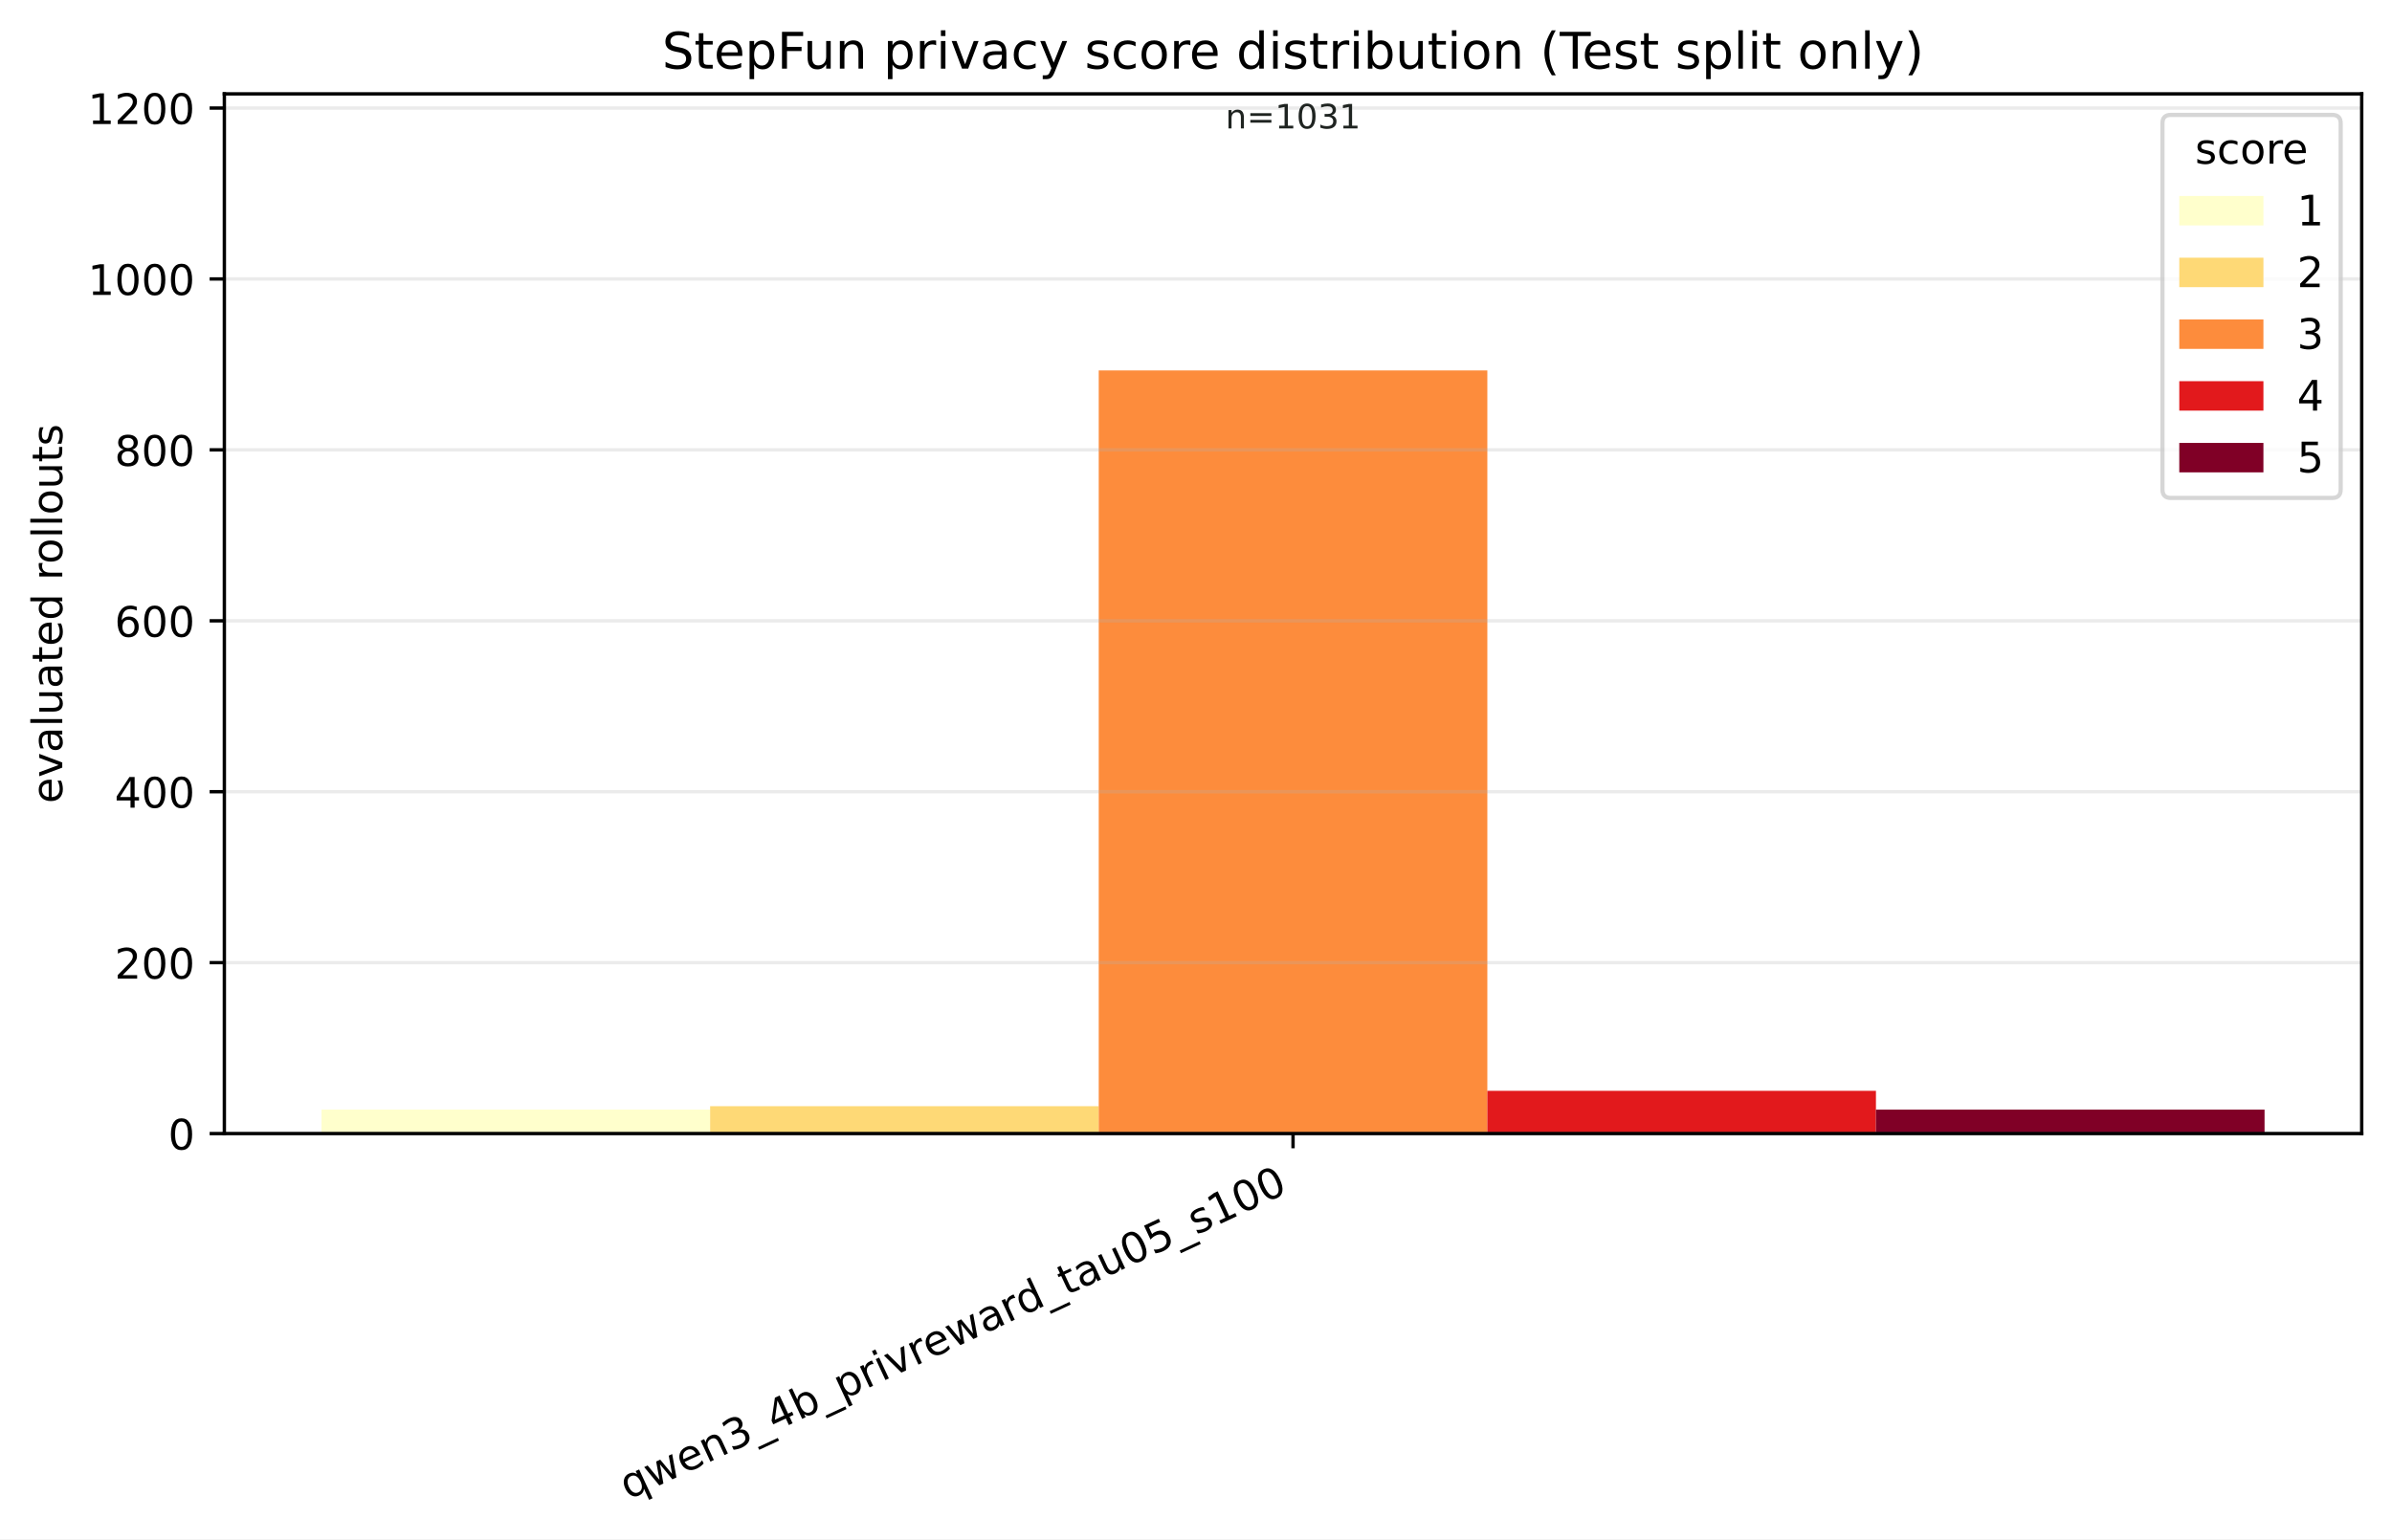
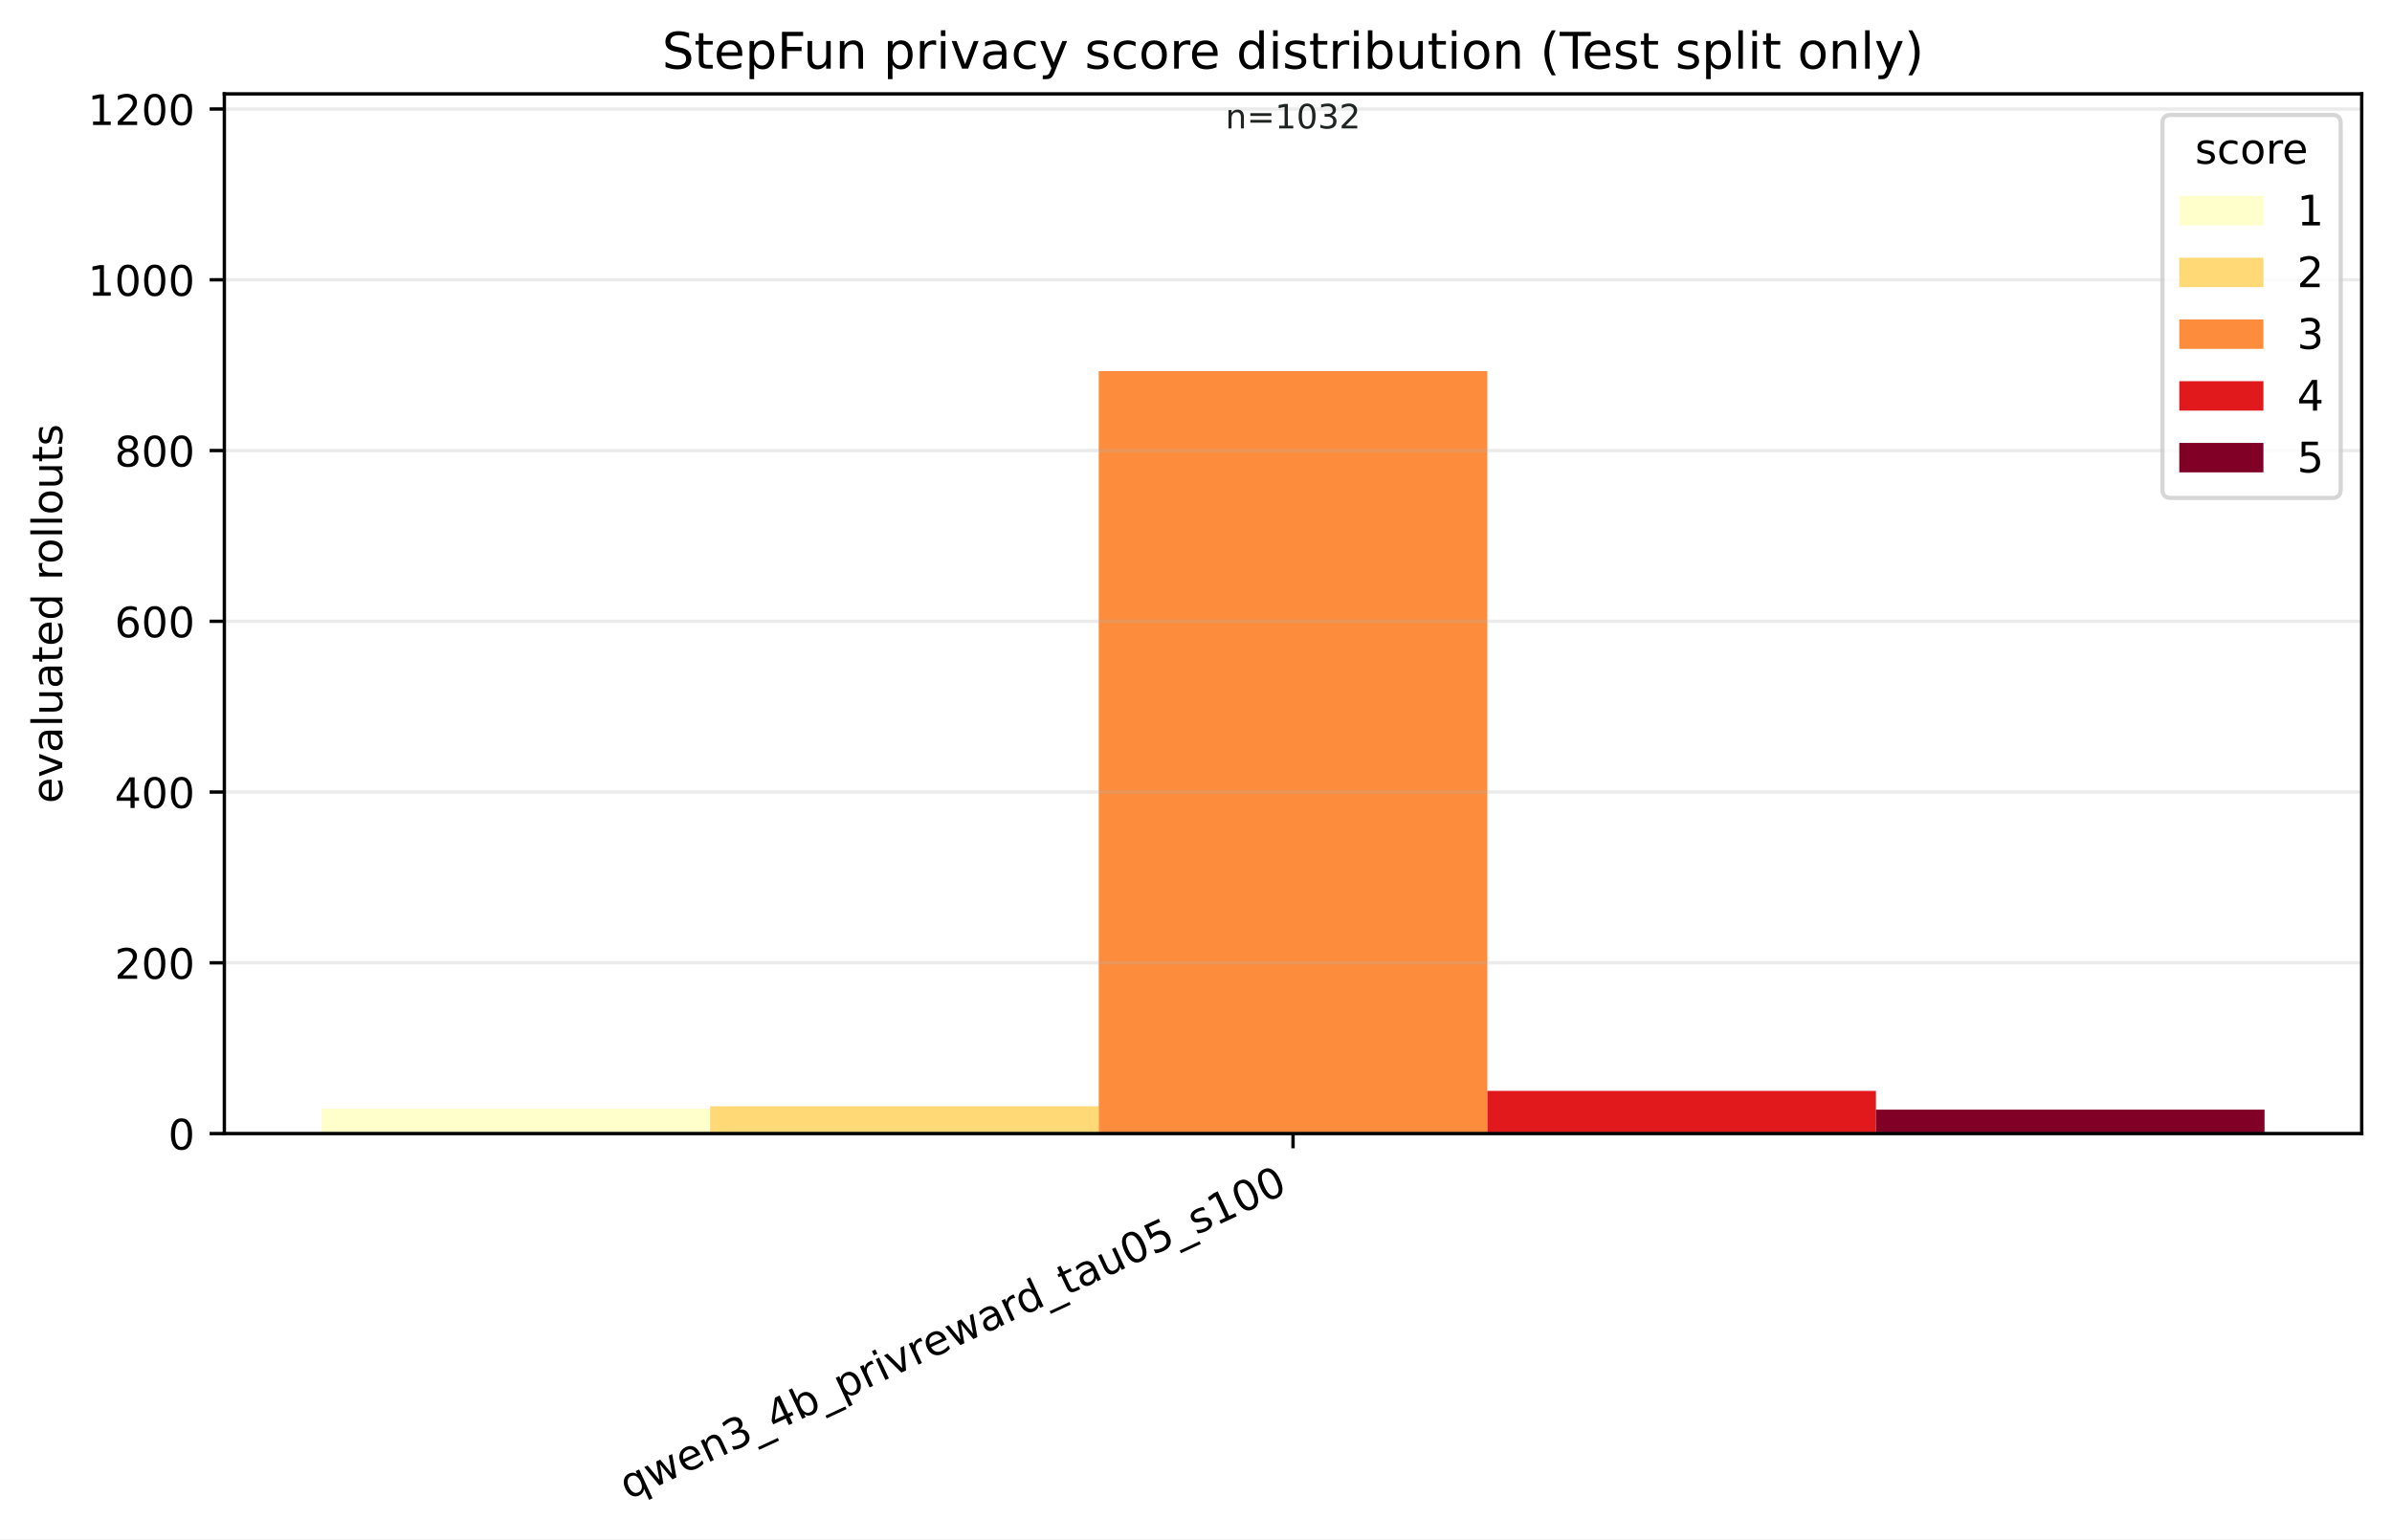
<svg xmlns="http://www.w3.org/2000/svg" xmlns:xlink="http://www.w3.org/1999/xlink" width="568.558pt" height="365.973pt" viewBox="0 0 568.558 365.973" version="1.1">
  <defs>
    <style type="text/css">*{stroke-linejoin: round; stroke-linecap: butt}</style>
  </defs>
  <g id="figure_1">
    <g id="patch_1">
      <path d="M 0 365.973 L 568.558 365.973 L 568.558 0 L 0 0 z " style="fill: #ffffff" />
    </g>
    <g id="axes_1">
      <g id="patch_2">
        <path d="M 53.328 269.516 L 561.358 269.516 L 561.358 22.318 L 53.328 22.318 z " style="fill: #ffffff" />
      </g>
      <g id="patch_3">
-         <path d="M 76.42 269.516 L 168.789 269.516 L 168.789 263.827 L 76.42 263.827 z " clip-path="url(#p1ffc8022af)" style="fill: #ffffcc" />
+         <path d="M 76.42 269.516 L 168.789 269.516 L 168.789 263.629 L 76.42 263.629 z " clip-path="url(#p534a74d0db)" style="fill: #ffffcc" />
      </g>
      <g id="patch_4">
-         <path d="M 168.789 269.516 L 261.159 269.516 L 261.159 263.014 L 168.789 263.014 z " clip-path="url(#p1ffc8022af)" style="fill: #fed976" />
+         <path d="M 168.789 269.516 L 261.159 269.516 L 261.159 263.02 L 168.789 263.02 z " clip-path="url(#p534a74d0db)" style="fill: #fed976" />
      </g>
      <g id="patch_5">
-         <path d="M 261.159 269.516 L 353.528 269.516 L 353.528 88.067 L 261.159 88.067 z " clip-path="url(#p1ffc8022af)" style="fill: #fd8c3c" />
+         <path d="M 261.159 269.516 L 353.528 269.516 L 353.528 88.242 L 261.159 88.242 z " clip-path="url(#p534a74d0db)" style="fill: #fd8c3c" />
      </g>
      <g id="patch_6">
-         <path d="M 353.528 269.516 L 445.897 269.516 L 445.897 259.357 L 353.528 259.357 z " clip-path="url(#p1ffc8022af)" style="fill: #e2191c" />
+         <path d="M 353.528 269.516 L 445.897 269.516 L 445.897 259.366 L 353.528 259.366 z " clip-path="url(#p534a74d0db)" style="fill: #e2191c" />
      </g>
      <g id="patch_7">
-         <path d="M 445.897 269.516 L 538.266 269.516 L 538.266 263.827 L 445.897 263.827 z " clip-path="url(#p1ffc8022af)" style="fill: #800026" />
+         <path d="M 445.897 269.516 L 538.266 269.516 L 538.266 263.832 L 445.897 263.832 z " clip-path="url(#p534a74d0db)" style="fill: #800026" />
      </g>
      <g id="matplotlib.axis_1">
        <g id="xtick_1">
          <g id="line2d_1">
            <defs>
-               <path id="mde4876cb74" d="M 0 0 L 0 3.5 " style="stroke: #000000; stroke-width: 0.8" />
+               <path id="mfa4d00f2ea" d="M 0 0 L 0 3.5 " style="stroke: #000000; stroke-width: 0.8" />
            </defs>
            <g>
-               <use xlink:href="#mde4876cb74" x="307.343" y="269.516" style="stroke: #000000; stroke-width: 0.8" />
+               <use xlink:href="#mfa4d00f2ea" x="307.343" y="269.516" style="stroke: #000000; stroke-width: 0.8" />
            </g>
          </g>
          <g id="text_1">
            <g transform="translate(149.2977 356.6358) rotate(-25) scale(0.1 -0.1)">
              <defs>
                <path id="DejaVuSans-71" d="M 947 1747 Q 947 1113 1208 752 Q 1469 391 1925 391 Q 2381 391 2643 752 Q 2906 1113 2906 1747 Q 2906 2381 2643 2742 Q 2381 3103 1925 3103 Q 1469 3103 1208 2742 Q 947 2381 947 1747 z M 2906 525 Q 2725 213 2448 61 Q 2172 -91 1784 -91 Q 1150 -91 751 415 Q 353 922 353 1747 Q 353 2572 751 3078 Q 1150 3584 1784 3584 Q 2172 3584 2448 3432 Q 2725 3281 2906 2969 L 2906 3500 L 3481 3500 L 3481 -1331 L 2906 -1331 L 2906 525 z " transform="scale(0.015625)" />
                <path id="DejaVuSans-77" d="M 269 3500 L 844 3500 L 1563 769 L 2278 3500 L 2956 3500 L 3675 769 L 4391 3500 L 4966 3500 L 4050 0 L 3372 0 L 2619 2869 L 1863 0 L 1184 0 L 269 3500 z " transform="scale(0.015625)" />
                <path id="DejaVuSans-65" d="M 3597 1894 L 3597 1613 L 953 1613 Q 991 1019 1311 708 Q 1631 397 2203 397 Q 2534 397 2845 478 Q 3156 559 3463 722 L 3463 178 Q 3153 47 2828 -22 Q 2503 -91 2169 -91 Q 1331 -91 842 396 Q 353 884 353 1716 Q 353 2575 817 3079 Q 1281 3584 2069 3584 Q 2775 3584 3186 3129 Q 3597 2675 3597 1894 z M 3022 2063 Q 3016 2534 2758 2815 Q 2500 3097 2075 3097 Q 1594 3097 1305 2825 Q 1016 2553 972 2059 L 3022 2063 z " transform="scale(0.015625)" />
                <path id="DejaVuSans-6e" d="M 3513 2113 L 3513 0 L 2938 0 L 2938 2094 Q 2938 2591 2744 2837 Q 2550 3084 2163 3084 Q 1697 3084 1428 2787 Q 1159 2491 1159 1978 L 1159 0 L 581 0 L 581 3500 L 1159 3500 L 1159 2956 Q 1366 3272 1645 3428 Q 1925 3584 2291 3584 Q 2894 3584 3203 3211 Q 3513 2838 3513 2113 z " transform="scale(0.015625)" />
                <path id="DejaVuSans-33" d="M 2597 2516 Q 3050 2419 3304 2112 Q 3559 1806 3559 1356 Q 3559 666 3084 287 Q 2609 -91 1734 -91 Q 1441 -91 1130 -33 Q 819 25 488 141 L 488 750 Q 750 597 1062 519 Q 1375 441 1716 441 Q 2309 441 2620 675 Q 2931 909 2931 1356 Q 2931 1769 2642 2001 Q 2353 2234 1838 2234 L 1294 2234 L 1294 2753 L 1863 2753 Q 2328 2753 2575 2939 Q 2822 3125 2822 3475 Q 2822 3834 2567 4026 Q 2313 4219 1838 4219 Q 1578 4219 1281 4162 Q 984 4106 628 3988 L 628 4550 Q 988 4650 1302 4700 Q 1616 4750 1894 4750 Q 2613 4750 3031 4423 Q 3450 4097 3450 3541 Q 3450 3153 3228 2886 Q 3006 2619 2597 2516 z " transform="scale(0.015625)" />
                <path id="DejaVuSans-5f" d="M 3263 -1063 L 3263 -1509 L -63 -1509 L -63 -1063 L 3263 -1063 z " transform="scale(0.015625)" />
                <path id="DejaVuSans-34" d="M 2419 4116 L 825 1625 L 2419 1625 L 2419 4116 z M 2253 4666 L 3047 4666 L 3047 1625 L 3713 1625 L 3713 1100 L 3047 1100 L 3047 0 L 2419 0 L 2419 1100 L 313 1100 L 313 1709 L 2253 4666 z " transform="scale(0.015625)" />
                <path id="DejaVuSans-62" d="M 3116 1747 Q 3116 2381 2855 2742 Q 2594 3103 2138 3103 Q 1681 3103 1420 2742 Q 1159 2381 1159 1747 Q 1159 1113 1420 752 Q 1681 391 2138 391 Q 2594 391 2855 752 Q 3116 1113 3116 1747 z M 1159 2969 Q 1341 3281 1617 3432 Q 1894 3584 2278 3584 Q 2916 3584 3314 3078 Q 3713 2572 3713 1747 Q 3713 922 3314 415 Q 2916 -91 2278 -91 Q 1894 -91 1617 61 Q 1341 213 1159 525 L 1159 0 L 581 0 L 581 4863 L 1159 4863 L 1159 2969 z " transform="scale(0.015625)" />
                <path id="DejaVuSans-70" d="M 1159 525 L 1159 -1331 L 581 -1331 L 581 3500 L 1159 3500 L 1159 2969 Q 1341 3281 1617 3432 Q 1894 3584 2278 3584 Q 2916 3584 3314 3078 Q 3713 2572 3713 1747 Q 3713 922 3314 415 Q 2916 -91 2278 -91 Q 1894 -91 1617 61 Q 1341 213 1159 525 z M 3116 1747 Q 3116 2381 2855 2742 Q 2594 3103 2138 3103 Q 1681 3103 1420 2742 Q 1159 2381 1159 1747 Q 1159 1113 1420 752 Q 1681 391 2138 391 Q 2594 391 2855 752 Q 3116 1113 3116 1747 z " transform="scale(0.015625)" />
                <path id="DejaVuSans-72" d="M 2631 2963 Q 2534 3019 2420 3045 Q 2306 3072 2169 3072 Q 1681 3072 1420 2755 Q 1159 2438 1159 1844 L 1159 0 L 581 0 L 581 3500 L 1159 3500 L 1159 2956 Q 1341 3275 1631 3429 Q 1922 3584 2338 3584 Q 2397 3584 2469 3576 Q 2541 3569 2628 3553 L 2631 2963 z " transform="scale(0.015625)" />
                <path id="DejaVuSans-69" d="M 603 3500 L 1178 3500 L 1178 0 L 603 0 L 603 3500 z M 603 4863 L 1178 4863 L 1178 4134 L 603 4134 L 603 4863 z " transform="scale(0.015625)" />
                <path id="DejaVuSans-76" d="M 191 3500 L 800 3500 L 1894 563 L 2988 3500 L 3597 3500 L 2284 0 L 1503 0 L 191 3500 z " transform="scale(0.015625)" />
                <path id="DejaVuSans-61" d="M 2194 1759 Q 1497 1759 1228 1600 Q 959 1441 959 1056 Q 959 750 1161 570 Q 1363 391 1709 391 Q 2188 391 2477 730 Q 2766 1069 2766 1631 L 2766 1759 L 2194 1759 z M 3341 1997 L 3341 0 L 2766 0 L 2766 531 Q 2569 213 2275 61 Q 1981 -91 1556 -91 Q 1019 -91 701 211 Q 384 513 384 1019 Q 384 1609 779 1909 Q 1175 2209 1959 2209 L 2766 2209 L 2766 2266 Q 2766 2663 2505 2880 Q 2244 3097 1772 3097 Q 1472 3097 1187 3025 Q 903 2953 641 2809 L 641 3341 Q 956 3463 1253 3523 Q 1550 3584 1831 3584 Q 2591 3584 2966 3190 Q 3341 2797 3341 1997 z " transform="scale(0.015625)" />
                <path id="DejaVuSans-64" d="M 2906 2969 L 2906 4863 L 3481 4863 L 3481 0 L 2906 0 L 2906 525 Q 2725 213 2448 61 Q 2172 -91 1784 -91 Q 1150 -91 751 415 Q 353 922 353 1747 Q 353 2572 751 3078 Q 1150 3584 1784 3584 Q 2172 3584 2448 3432 Q 2725 3281 2906 2969 z M 947 1747 Q 947 1113 1208 752 Q 1469 391 1925 391 Q 2381 391 2643 752 Q 2906 1113 2906 1747 Q 2906 2381 2643 2742 Q 2381 3103 1925 3103 Q 1469 3103 1208 2742 Q 947 2381 947 1747 z " transform="scale(0.015625)" />
                <path id="DejaVuSans-74" d="M 1172 4494 L 1172 3500 L 2356 3500 L 2356 3053 L 1172 3053 L 1172 1153 Q 1172 725 1289 603 Q 1406 481 1766 481 L 2356 481 L 2356 0 L 1766 0 Q 1100 0 847 248 Q 594 497 594 1153 L 594 3053 L 172 3053 L 172 3500 L 594 3500 L 594 4494 L 1172 4494 z " transform="scale(0.015625)" />
                <path id="DejaVuSans-75" d="M 544 1381 L 544 3500 L 1119 3500 L 1119 1403 Q 1119 906 1312 657 Q 1506 409 1894 409 Q 2359 409 2629 706 Q 2900 1003 2900 1516 L 2900 3500 L 3475 3500 L 3475 0 L 2900 0 L 2900 538 Q 2691 219 2414 64 Q 2138 -91 1772 -91 Q 1169 -91 856 284 Q 544 659 544 1381 z M 1991 3584 L 1991 3584 z " transform="scale(0.015625)" />
                <path id="DejaVuSans-30" d="M 2034 4250 Q 1547 4250 1301 3770 Q 1056 3291 1056 2328 Q 1056 1369 1301 889 Q 1547 409 2034 409 Q 2525 409 2770 889 Q 3016 1369 3016 2328 Q 3016 3291 2770 3770 Q 2525 4250 2034 4250 z M 2034 4750 Q 2819 4750 3233 4129 Q 3647 3509 3647 2328 Q 3647 1150 3233 529 Q 2819 -91 2034 -91 Q 1250 -91 836 529 Q 422 1150 422 2328 Q 422 3509 836 4129 Q 1250 4750 2034 4750 z " transform="scale(0.015625)" />
                <path id="DejaVuSans-35" d="M 691 4666 L 3169 4666 L 3169 4134 L 1269 4134 L 1269 2991 Q 1406 3038 1543 3061 Q 1681 3084 1819 3084 Q 2600 3084 3056 2656 Q 3513 2228 3513 1497 Q 3513 744 3044 326 Q 2575 -91 1722 -91 Q 1428 -91 1123 -41 Q 819 9 494 109 L 494 744 Q 775 591 1075 516 Q 1375 441 1709 441 Q 2250 441 2565 725 Q 2881 1009 2881 1497 Q 2881 1984 2565 2268 Q 2250 2553 1709 2553 Q 1456 2553 1204 2497 Q 953 2441 691 2322 L 691 4666 z " transform="scale(0.015625)" />
                <path id="DejaVuSans-73" d="M 2834 3397 L 2834 2853 Q 2591 2978 2328 3040 Q 2066 3103 1784 3103 Q 1356 3103 1142 2972 Q 928 2841 928 2578 Q 928 2378 1081 2264 Q 1234 2150 1697 2047 L 1894 2003 Q 2506 1872 2764 1633 Q 3022 1394 3022 966 Q 3022 478 2636 193 Q 2250 -91 1575 -91 Q 1294 -91 989 -36 Q 684 19 347 128 L 347 722 Q 666 556 975 473 Q 1284 391 1588 391 Q 1994 391 2212 530 Q 2431 669 2431 922 Q 2431 1156 2273 1281 Q 2116 1406 1581 1522 L 1381 1569 Q 847 1681 609 1914 Q 372 2147 372 2553 Q 372 3047 722 3315 Q 1072 3584 1716 3584 Q 2034 3584 2315 3537 Q 2597 3491 2834 3397 z " transform="scale(0.015625)" />
                <path id="DejaVuSans-31" d="M 794 531 L 1825 531 L 1825 4091 L 703 3866 L 703 4441 L 1819 4666 L 2450 4666 L 2450 531 L 3481 531 L 3481 0 L 794 0 L 794 531 z " transform="scale(0.015625)" />
              </defs>
              <use xlink:href="#DejaVuSans-71" />
              <use xlink:href="#DejaVuSans-77" transform="translate(63.47656 0)" />
              <use xlink:href="#DejaVuSans-65" transform="translate(145.2637 0)" />
              <use xlink:href="#DejaVuSans-6e" transform="translate(206.7871 0)" />
              <use xlink:href="#DejaVuSans-33" transform="translate(270.166 0)" />
              <use xlink:href="#DejaVuSans-5f" transform="translate(333.7891 0)" />
              <use xlink:href="#DejaVuSans-34" transform="translate(383.7891 0)" />
              <use xlink:href="#DejaVuSans-62" transform="translate(447.4121 0)" />
              <use xlink:href="#DejaVuSans-5f" transform="translate(510.8887 0)" />
              <use xlink:href="#DejaVuSans-70" transform="translate(560.8887 0)" />
              <use xlink:href="#DejaVuSans-72" transform="translate(624.3652 0)" />
              <use xlink:href="#DejaVuSans-69" transform="translate(665.4785 0)" />
              <use xlink:href="#DejaVuSans-76" transform="translate(693.2617 0)" />
              <use xlink:href="#DejaVuSans-72" transform="translate(752.4414 0)" />
              <use xlink:href="#DejaVuSans-65" transform="translate(791.3047 0)" />
              <use xlink:href="#DejaVuSans-77" transform="translate(852.8281 0)" />
              <use xlink:href="#DejaVuSans-61" transform="translate(934.6152 0)" />
              <use xlink:href="#DejaVuSans-72" transform="translate(995.8945 0)" />
              <use xlink:href="#DejaVuSans-64" transform="translate(1035.258 0)" />
              <use xlink:href="#DejaVuSans-5f" transform="translate(1098.734 0)" />
              <use xlink:href="#DejaVuSans-74" transform="translate(1148.734 0)" />
              <use xlink:href="#DejaVuSans-61" transform="translate(1187.943 0)" />
              <use xlink:href="#DejaVuSans-75" transform="translate(1249.223 0)" />
              <use xlink:href="#DejaVuSans-30" transform="translate(1312.602 0)" />
              <use xlink:href="#DejaVuSans-35" transform="translate(1376.225 0)" />
              <use xlink:href="#DejaVuSans-5f" transform="translate(1439.848 0)" />
              <use xlink:href="#DejaVuSans-73" transform="translate(1489.848 0)" />
              <use xlink:href="#DejaVuSans-31" transform="translate(1541.947 0)" />
              <use xlink:href="#DejaVuSans-30" transform="translate(1605.57 0)" />
              <use xlink:href="#DejaVuSans-30" transform="translate(1669.193 0)" />
            </g>
          </g>
        </g>
      </g>
      <g id="matplotlib.axis_2">
        <g id="ytick_1">
          <g id="line2d_2">
-             <path d="M 53.328 269.516 L 561.358 269.516 " clip-path="url(#p1ffc8022af)" style="fill: none; stroke: #b0b0b0; stroke-opacity: 0.25; stroke-width: 0.8; stroke-linecap: square" />
+             <path d="M 53.328 269.516 L 561.358 269.516 " clip-path="url(#p534a74d0db)" style="fill: none; stroke: #b0b0b0; stroke-opacity: 0.25; stroke-width: 0.8; stroke-linecap: square" />
          </g>
          <g id="line2d_3">
            <defs>
-               <path id="m4c63176e5e" d="M 0 0 L -3.5 0 " style="stroke: #000000; stroke-width: 0.8" />
+               <path id="mb0916795c0" d="M 0 0 L -3.5 0 " style="stroke: #000000; stroke-width: 0.8" />
            </defs>
            <g>
-               <use xlink:href="#m4c63176e5e" x="53.328" y="269.516" style="stroke: #000000; stroke-width: 0.8" />
+               <use xlink:href="#mb0916795c0" x="53.328" y="269.516" style="stroke: #000000; stroke-width: 0.8" />
            </g>
          </g>
          <g id="text_2">
            <g transform="translate(39.96563 273.3153) scale(0.1 -0.1)">
              <use xlink:href="#DejaVuSans-30" />
            </g>
          </g>
        </g>
        <g id="ytick_2">
          <g id="line2d_4">
-             <path d="M 53.328 228.878 L 561.358 228.878 " clip-path="url(#p1ffc8022af)" style="fill: none; stroke: #b0b0b0; stroke-opacity: 0.25; stroke-width: 0.8; stroke-linecap: square" />
+             <path d="M 53.328 228.917 L 561.358 228.917 " clip-path="url(#p534a74d0db)" style="fill: none; stroke: #b0b0b0; stroke-opacity: 0.25; stroke-width: 0.8; stroke-linecap: square" />
          </g>
          <g id="line2d_5">
            <g>
-               <use xlink:href="#m4c63176e5e" x="53.328" y="228.878" style="stroke: #000000; stroke-width: 0.8" />
+               <use xlink:href="#mb0916795c0" x="53.328" y="228.917" style="stroke: #000000; stroke-width: 0.8" />
            </g>
          </g>
          <g id="text_3">
-             <g transform="translate(27.24063 232.6771) scale(0.1 -0.1)">
+             <g transform="translate(27.24063 232.7165) scale(0.1 -0.1)">
              <defs>
                <path id="DejaVuSans-32" d="M 1228 531 L 3431 531 L 3431 0 L 469 0 L 469 531 Q 828 903 1448 1529 Q 2069 2156 2228 2338 Q 2531 2678 2651 2914 Q 2772 3150 2772 3378 Q 2772 3750 2511 3984 Q 2250 4219 1831 4219 Q 1534 4219 1204 4116 Q 875 4013 500 3803 L 500 4441 Q 881 4594 1212 4672 Q 1544 4750 1819 4750 Q 2544 4750 2975 4387 Q 3406 4025 3406 3419 Q 3406 3131 3298 2873 Q 3191 2616 2906 2266 Q 2828 2175 2409 1742 Q 1991 1309 1228 531 z " transform="scale(0.015625)" />
              </defs>
              <use xlink:href="#DejaVuSans-32" />
              <use xlink:href="#DejaVuSans-30" transform="translate(63.62305 0)" />
              <use xlink:href="#DejaVuSans-30" transform="translate(127.2461 0)" />
            </g>
          </g>
        </g>
        <g id="ytick_3">
          <g id="line2d_6">
-             <path d="M 53.328 188.24 L 561.358 188.24 " clip-path="url(#p1ffc8022af)" style="fill: none; stroke: #b0b0b0; stroke-opacity: 0.25; stroke-width: 0.8; stroke-linecap: square" />
+             <path d="M 53.328 188.318 L 561.358 188.318 " clip-path="url(#p534a74d0db)" style="fill: none; stroke: #b0b0b0; stroke-opacity: 0.25; stroke-width: 0.8; stroke-linecap: square" />
          </g>
          <g id="line2d_7">
            <g>
-               <use xlink:href="#m4c63176e5e" x="53.328" y="188.24" style="stroke: #000000; stroke-width: 0.8" />
+               <use xlink:href="#mb0916795c0" x="53.328" y="188.318" style="stroke: #000000; stroke-width: 0.8" />
            </g>
          </g>
          <g id="text_4">
-             <g transform="translate(27.24063 192.039) scale(0.1 -0.1)">
+             <g transform="translate(27.24063 192.1177) scale(0.1 -0.1)">
              <use xlink:href="#DejaVuSans-34" />
              <use xlink:href="#DejaVuSans-30" transform="translate(63.62305 0)" />
              <use xlink:href="#DejaVuSans-30" transform="translate(127.2461 0)" />
            </g>
          </g>
        </g>
        <g id="ytick_4">
          <g id="line2d_8">
-             <path d="M 53.328 147.602 L 561.358 147.602 " clip-path="url(#p1ffc8022af)" style="fill: none; stroke: #b0b0b0; stroke-opacity: 0.25; stroke-width: 0.8; stroke-linecap: square" />
+             <path d="M 53.328 147.72 L 561.358 147.72 " clip-path="url(#p534a74d0db)" style="fill: none; stroke: #b0b0b0; stroke-opacity: 0.25; stroke-width: 0.8; stroke-linecap: square" />
          </g>
          <g id="line2d_9">
            <g>
-               <use xlink:href="#m4c63176e5e" x="53.328" y="147.602" style="stroke: #000000; stroke-width: 0.8" />
+               <use xlink:href="#mb0916795c0" x="53.328" y="147.72" style="stroke: #000000; stroke-width: 0.8" />
            </g>
          </g>
          <g id="text_5">
-             <g transform="translate(27.24063 151.4008) scale(0.1 -0.1)">
+             <g transform="translate(27.24063 151.5189) scale(0.1 -0.1)">
              <defs>
                <path id="DejaVuSans-36" d="M 2113 2584 Q 1688 2584 1439 2293 Q 1191 2003 1191 1497 Q 1191 994 1439 701 Q 1688 409 2113 409 Q 2538 409 2786 701 Q 3034 994 3034 1497 Q 3034 2003 2786 2293 Q 2538 2584 2113 2584 z M 3366 4563 L 3366 3988 Q 3128 4100 2886 4159 Q 2644 4219 2406 4219 Q 1781 4219 1451 3797 Q 1122 3375 1075 2522 Q 1259 2794 1537 2939 Q 1816 3084 2150 3084 Q 2853 3084 3261 2657 Q 3669 2231 3669 1497 Q 3669 778 3244 343 Q 2819 -91 2113 -91 Q 1303 -91 875 529 Q 447 1150 447 2328 Q 447 3434 972 4092 Q 1497 4750 2381 4750 Q 2619 4750 2861 4703 Q 3103 4656 3366 4563 z " transform="scale(0.015625)" />
              </defs>
              <use xlink:href="#DejaVuSans-36" />
              <use xlink:href="#DejaVuSans-30" transform="translate(63.62305 0)" />
              <use xlink:href="#DejaVuSans-30" transform="translate(127.2461 0)" />
            </g>
          </g>
        </g>
        <g id="ytick_5">
          <g id="line2d_10">
-             <path d="M 53.328 106.963 L 561.358 106.963 " clip-path="url(#p1ffc8022af)" style="fill: none; stroke: #b0b0b0; stroke-opacity: 0.25; stroke-width: 0.8; stroke-linecap: square" />
+             <path d="M 53.328 107.121 L 561.358 107.121 " clip-path="url(#p534a74d0db)" style="fill: none; stroke: #b0b0b0; stroke-opacity: 0.25; stroke-width: 0.8; stroke-linecap: square" />
          </g>
          <g id="line2d_11">
            <g>
-               <use xlink:href="#m4c63176e5e" x="53.328" y="106.963" style="stroke: #000000; stroke-width: 0.8" />
+               <use xlink:href="#mb0916795c0" x="53.328" y="107.121" style="stroke: #000000; stroke-width: 0.8" />
            </g>
          </g>
          <g id="text_6">
-             <g transform="translate(27.24063 110.7626) scale(0.1 -0.1)">
+             <g transform="translate(27.24063 110.9201) scale(0.1 -0.1)">
              <defs>
                <path id="DejaVuSans-38" d="M 2034 2216 Q 1584 2216 1326 1975 Q 1069 1734 1069 1313 Q 1069 891 1326 650 Q 1584 409 2034 409 Q 2484 409 2743 651 Q 3003 894 3003 1313 Q 3003 1734 2745 1975 Q 2488 2216 2034 2216 z M 1403 2484 Q 997 2584 770 2862 Q 544 3141 544 3541 Q 544 4100 942 4425 Q 1341 4750 2034 4750 Q 2731 4750 3128 4425 Q 3525 4100 3525 3541 Q 3525 3141 3298 2862 Q 3072 2584 2669 2484 Q 3125 2378 3379 2068 Q 3634 1759 3634 1313 Q 3634 634 3220 271 Q 2806 -91 2034 -91 Q 1263 -91 848 271 Q 434 634 434 1313 Q 434 1759 690 2068 Q 947 2378 1403 2484 z M 1172 3481 Q 1172 3119 1398 2916 Q 1625 2713 2034 2713 Q 2441 2713 2670 2916 Q 2900 3119 2900 3481 Q 2900 3844 2670 4047 Q 2441 4250 2034 4250 Q 1625 4250 1398 4047 Q 1172 3844 1172 3481 z " transform="scale(0.015625)" />
              </defs>
              <use xlink:href="#DejaVuSans-38" />
              <use xlink:href="#DejaVuSans-30" transform="translate(63.62305 0)" />
              <use xlink:href="#DejaVuSans-30" transform="translate(127.2461 0)" />
            </g>
          </g>
        </g>
        <g id="ytick_6">
          <g id="line2d_12">
-             <path d="M 53.328 66.325 L 561.358 66.325 " clip-path="url(#p1ffc8022af)" style="fill: none; stroke: #b0b0b0; stroke-opacity: 0.25; stroke-width: 0.8; stroke-linecap: square" />
+             <path d="M 53.328 66.522 L 561.358 66.522 " clip-path="url(#p534a74d0db)" style="fill: none; stroke: #b0b0b0; stroke-opacity: 0.25; stroke-width: 0.8; stroke-linecap: square" />
          </g>
          <g id="line2d_13">
            <g>
-               <use xlink:href="#m4c63176e5e" x="53.328" y="66.325" style="stroke: #000000; stroke-width: 0.8" />
+               <use xlink:href="#mb0916795c0" x="53.328" y="66.522" style="stroke: #000000; stroke-width: 0.8" />
            </g>
          </g>
          <g id="text_7">
-             <g transform="translate(20.87813 70.12443) scale(0.1 -0.1)">
+             <g transform="translate(20.87813 70.32132) scale(0.1 -0.1)">
              <use xlink:href="#DejaVuSans-31" />
              <use xlink:href="#DejaVuSans-30" transform="translate(63.62305 0)" />
              <use xlink:href="#DejaVuSans-30" transform="translate(127.2461 0)" />
              <use xlink:href="#DejaVuSans-30" transform="translate(190.8691 0)" />
            </g>
          </g>
        </g>
        <g id="ytick_7">
          <g id="line2d_14">
-             <path d="M 53.328 25.687 L 561.358 25.687 " clip-path="url(#p1ffc8022af)" style="fill: none; stroke: #b0b0b0; stroke-opacity: 0.25; stroke-width: 0.8; stroke-linecap: square" />
+             <path d="M 53.328 25.923 L 561.358 25.923 " clip-path="url(#p534a74d0db)" style="fill: none; stroke: #b0b0b0; stroke-opacity: 0.25; stroke-width: 0.8; stroke-linecap: square" />
          </g>
          <g id="line2d_15">
            <g>
-               <use xlink:href="#m4c63176e5e" x="53.328" y="25.687" style="stroke: #000000; stroke-width: 0.8" />
+               <use xlink:href="#mb0916795c0" x="53.328" y="25.923" style="stroke: #000000; stroke-width: 0.8" />
            </g>
          </g>
          <g id="text_8">
-             <g transform="translate(20.87813 29.48625) scale(0.1 -0.1)">
+             <g transform="translate(20.87813 29.72252) scale(0.1 -0.1)">
              <use xlink:href="#DejaVuSans-31" />
              <use xlink:href="#DejaVuSans-32" transform="translate(63.62305 0)" />
              <use xlink:href="#DejaVuSans-30" transform="translate(127.2461 0)" />
              <use xlink:href="#DejaVuSans-30" transform="translate(190.8691 0)" />
            </g>
          </g>
        </g>
        <g id="text_9">
          <g transform="translate(14.79844 191.0124) rotate(-90) scale(0.1 -0.1)">
            <defs>
              <path id="DejaVuSans-6c" d="M 603 4863 L 1178 4863 L 1178 0 L 603 0 L 603 4863 z " transform="scale(0.015625)" />
              <path id="DejaVuSans-20" transform="scale(0.015625)" />
              <path id="DejaVuSans-6f" d="M 1959 3097 Q 1497 3097 1228 2736 Q 959 2375 959 1747 Q 959 1119 1226 758 Q 1494 397 1959 397 Q 2419 397 2687 759 Q 2956 1122 2956 1747 Q 2956 2369 2687 2733 Q 2419 3097 1959 3097 z M 1959 3584 Q 2709 3584 3137 3096 Q 3566 2609 3566 1747 Q 3566 888 3137 398 Q 2709 -91 1959 -91 Q 1206 -91 779 398 Q 353 888 353 1747 Q 353 2609 779 3096 Q 1206 3584 1959 3584 z " transform="scale(0.015625)" />
            </defs>
            <use xlink:href="#DejaVuSans-65" />
            <use xlink:href="#DejaVuSans-76" transform="translate(61.52344 0)" />
            <use xlink:href="#DejaVuSans-61" transform="translate(120.7031 0)" />
            <use xlink:href="#DejaVuSans-6c" transform="translate(181.9824 0)" />
            <use xlink:href="#DejaVuSans-75" transform="translate(209.7656 0)" />
            <use xlink:href="#DejaVuSans-61" transform="translate(273.1445 0)" />
            <use xlink:href="#DejaVuSans-74" transform="translate(334.4238 0)" />
            <use xlink:href="#DejaVuSans-65" transform="translate(373.6328 0)" />
            <use xlink:href="#DejaVuSans-64" transform="translate(435.1562 0)" />
            <use xlink:href="#DejaVuSans-20" transform="translate(498.6328 0)" />
            <use xlink:href="#DejaVuSans-72" transform="translate(530.4199 0)" />
            <use xlink:href="#DejaVuSans-6f" transform="translate(569.2832 0)" />
            <use xlink:href="#DejaVuSans-6c" transform="translate(630.4648 0)" />
            <use xlink:href="#DejaVuSans-6c" transform="translate(658.248 0)" />
            <use xlink:href="#DejaVuSans-6f" transform="translate(686.0312 0)" />
            <use xlink:href="#DejaVuSans-75" transform="translate(747.2129 0)" />
            <use xlink:href="#DejaVuSans-74" transform="translate(810.5918 0)" />
            <use xlink:href="#DejaVuSans-73" transform="translate(849.8008 0)" />
          </g>
        </g>
      </g>
      <g id="patch_8">
        <path d="M 53.328 269.516 L 53.328 22.318 " style="fill: none; stroke: #000000; stroke-width: 0.8; stroke-linejoin: miter; stroke-linecap: square" />
      </g>
      <g id="patch_9">
        <path d="M 561.358 269.516 L 561.358 22.318 " style="fill: none; stroke: #000000; stroke-width: 0.8; stroke-linejoin: miter; stroke-linecap: square" />
      </g>
      <g id="patch_10">
        <path d="M 53.328 269.516 L 561.358 269.516 " style="fill: none; stroke: #000000; stroke-width: 0.8; stroke-linejoin: miter; stroke-linecap: square" />
      </g>
      <g id="patch_11">
        <path d="M 53.328 22.318 L 561.358 22.318 " style="fill: none; stroke: #000000; stroke-width: 0.8; stroke-linejoin: miter; stroke-linecap: square" />
      </g>
      <g id="text_10">
        <g style="fill: #1f2421" transform="translate(291.2763 30.54229) scale(0.08 -0.08)">
          <defs>
            <path id="DejaVuSans-3d" d="M 678 2906 L 4684 2906 L 4684 2381 L 678 2381 L 678 2906 z M 678 1631 L 4684 1631 L 4684 1100 L 678 1100 L 678 1631 z " transform="scale(0.015625)" />
          </defs>
          <use xlink:href="#DejaVuSans-6e" />
          <use xlink:href="#DejaVuSans-3d" transform="translate(63.37891 0)" />
          <use xlink:href="#DejaVuSans-31" transform="translate(147.168 0)" />
          <use xlink:href="#DejaVuSans-30" transform="translate(210.791 0)" />
          <use xlink:href="#DejaVuSans-33" transform="translate(274.4141 0)" />
-           <use xlink:href="#DejaVuSans-31" transform="translate(338.0371 0)" />
+           <use xlink:href="#DejaVuSans-32" transform="translate(338.0371 0)" />
        </g>
      </g>
      <g id="text_11">
        <g transform="translate(157.3731 16.31812) scale(0.12 -0.12)">
          <defs>
            <path id="DejaVuSans-53" d="M 3425 4513 L 3425 3897 Q 3066 4069 2747 4153 Q 2428 4238 2131 4238 Q 1616 4238 1336 4038 Q 1056 3838 1056 3469 Q 1056 3159 1242 3001 Q 1428 2844 1947 2747 L 2328 2669 Q 3034 2534 3370 2195 Q 3706 1856 3706 1288 Q 3706 609 3251 259 Q 2797 -91 1919 -91 Q 1588 -91 1214 -16 Q 841 59 441 206 L 441 856 Q 825 641 1194 531 Q 1563 422 1919 422 Q 2459 422 2753 634 Q 3047 847 3047 1241 Q 3047 1584 2836 1778 Q 2625 1972 2144 2069 L 1759 2144 Q 1053 2284 737 2584 Q 422 2884 422 3419 Q 422 4038 858 4394 Q 1294 4750 2059 4750 Q 2388 4750 2728 4690 Q 3069 4631 3425 4513 z " transform="scale(0.015625)" />
            <path id="DejaVuSans-46" d="M 628 4666 L 3309 4666 L 3309 4134 L 1259 4134 L 1259 2759 L 3109 2759 L 3109 2228 L 1259 2228 L 1259 0 L 628 0 L 628 4666 z " transform="scale(0.015625)" />
            <path id="DejaVuSans-63" d="M 3122 3366 L 3122 2828 Q 2878 2963 2633 3030 Q 2388 3097 2138 3097 Q 1578 3097 1268 2742 Q 959 2388 959 1747 Q 959 1106 1268 751 Q 1578 397 2138 397 Q 2388 397 2633 464 Q 2878 531 3122 666 L 3122 134 Q 2881 22 2623 -34 Q 2366 -91 2075 -91 Q 1284 -91 818 406 Q 353 903 353 1747 Q 353 2603 823 3093 Q 1294 3584 2113 3584 Q 2378 3584 2631 3529 Q 2884 3475 3122 3366 z " transform="scale(0.015625)" />
            <path id="DejaVuSans-79" d="M 2059 -325 Q 1816 -950 1584 -1140 Q 1353 -1331 966 -1331 L 506 -1331 L 506 -850 L 844 -850 Q 1081 -850 1212 -737 Q 1344 -625 1503 -206 L 1606 56 L 191 3500 L 800 3500 L 1894 763 L 2988 3500 L 3597 3500 L 2059 -325 z " transform="scale(0.015625)" />
            <path id="DejaVuSans-28" d="M 1984 4856 Q 1566 4138 1362 3434 Q 1159 2731 1159 2009 Q 1159 1288 1364 580 Q 1569 -128 1984 -844 L 1484 -844 Q 1016 -109 783 600 Q 550 1309 550 2009 Q 550 2706 781 3412 Q 1013 4119 1484 4856 L 1984 4856 z " transform="scale(0.015625)" />
            <path id="DejaVuSans-54" d="M -19 4666 L 3928 4666 L 3928 4134 L 2272 4134 L 2272 0 L 1638 0 L 1638 4134 L -19 4134 L -19 4666 z " transform="scale(0.015625)" />
            <path id="DejaVuSans-29" d="M 513 4856 L 1013 4856 Q 1481 4119 1714 3412 Q 1947 2706 1947 2009 Q 1947 1309 1714 600 Q 1481 -109 1013 -844 L 513 -844 Q 928 -128 1133 580 Q 1338 1288 1338 2009 Q 1338 2731 1133 3434 Q 928 4138 513 4856 z " transform="scale(0.015625)" />
          </defs>
          <use xlink:href="#DejaVuSans-53" />
          <use xlink:href="#DejaVuSans-74" transform="translate(63.47656 0)" />
          <use xlink:href="#DejaVuSans-65" transform="translate(102.6855 0)" />
          <use xlink:href="#DejaVuSans-70" transform="translate(164.209 0)" />
          <use xlink:href="#DejaVuSans-46" transform="translate(227.6855 0)" />
          <use xlink:href="#DejaVuSans-75" transform="translate(279.7051 0)" />
          <use xlink:href="#DejaVuSans-6e" transform="translate(343.084 0)" />
          <use xlink:href="#DejaVuSans-20" transform="translate(406.4629 0)" />
          <use xlink:href="#DejaVuSans-70" transform="translate(438.25 0)" />
          <use xlink:href="#DejaVuSans-72" transform="translate(501.7266 0)" />
          <use xlink:href="#DejaVuSans-69" transform="translate(542.8398 0)" />
          <use xlink:href="#DejaVuSans-76" transform="translate(570.623 0)" />
          <use xlink:href="#DejaVuSans-61" transform="translate(629.8027 0)" />
          <use xlink:href="#DejaVuSans-63" transform="translate(691.082 0)" />
          <use xlink:href="#DejaVuSans-79" transform="translate(746.0625 0)" />
          <use xlink:href="#DejaVuSans-20" transform="translate(805.2422 0)" />
          <use xlink:href="#DejaVuSans-73" transform="translate(837.0293 0)" />
          <use xlink:href="#DejaVuSans-63" transform="translate(889.1289 0)" />
          <use xlink:href="#DejaVuSans-6f" transform="translate(944.1094 0)" />
          <use xlink:href="#DejaVuSans-72" transform="translate(1005.291 0)" />
          <use xlink:href="#DejaVuSans-65" transform="translate(1044.154 0)" />
          <use xlink:href="#DejaVuSans-20" transform="translate(1105.678 0)" />
          <use xlink:href="#DejaVuSans-64" transform="translate(1137.465 0)" />
          <use xlink:href="#DejaVuSans-69" transform="translate(1200.941 0)" />
          <use xlink:href="#DejaVuSans-73" transform="translate(1228.725 0)" />
          <use xlink:href="#DejaVuSans-74" transform="translate(1280.824 0)" />
          <use xlink:href="#DejaVuSans-72" transform="translate(1320.033 0)" />
          <use xlink:href="#DejaVuSans-69" transform="translate(1361.146 0)" />
          <use xlink:href="#DejaVuSans-62" transform="translate(1388.93 0)" />
          <use xlink:href="#DejaVuSans-75" transform="translate(1452.406 0)" />
          <use xlink:href="#DejaVuSans-74" transform="translate(1515.785 0)" />
          <use xlink:href="#DejaVuSans-69" transform="translate(1554.994 0)" />
          <use xlink:href="#DejaVuSans-6f" transform="translate(1582.777 0)" />
          <use xlink:href="#DejaVuSans-6e" transform="translate(1643.959 0)" />
          <use xlink:href="#DejaVuSans-20" transform="translate(1707.338 0)" />
          <use xlink:href="#DejaVuSans-28" transform="translate(1739.125 0)" />
          <use xlink:href="#DejaVuSans-54" transform="translate(1778.139 0)" />
          <use xlink:href="#DejaVuSans-65" transform="translate(1822.223 0)" />
          <use xlink:href="#DejaVuSans-73" transform="translate(1883.746 0)" />
          <use xlink:href="#DejaVuSans-74" transform="translate(1935.846 0)" />
          <use xlink:href="#DejaVuSans-20" transform="translate(1975.055 0)" />
          <use xlink:href="#DejaVuSans-73" transform="translate(2006.842 0)" />
          <use xlink:href="#DejaVuSans-70" transform="translate(2058.941 0)" />
          <use xlink:href="#DejaVuSans-6c" transform="translate(2122.418 0)" />
          <use xlink:href="#DejaVuSans-69" transform="translate(2150.201 0)" />
          <use xlink:href="#DejaVuSans-74" transform="translate(2177.984 0)" />
          <use xlink:href="#DejaVuSans-20" transform="translate(2217.193 0)" />
          <use xlink:href="#DejaVuSans-6f" transform="translate(2248.98 0)" />
          <use xlink:href="#DejaVuSans-6e" transform="translate(2310.162 0)" />
          <use xlink:href="#DejaVuSans-6c" transform="translate(2373.541 0)" />
          <use xlink:href="#DejaVuSans-79" transform="translate(2401.324 0)" />
          <use xlink:href="#DejaVuSans-29" transform="translate(2460.504 0)" />
        </g>
      </g>
      <g id="legend_1">
        <g id="patch_12">
          <path d="M 515.996 118.387 L 554.358 118.387 Q 556.358 118.387 556.358 116.387 L 556.358 29.318 Q 556.358 27.318 554.358 27.318 L 515.996 27.318 Q 513.996 27.318 513.996 29.318 L 513.996 116.387 Q 513.996 118.387 515.996 118.387 z " style="fill: #ffffff; opacity: 0.8; stroke: #cccccc; stroke-linejoin: miter" />
        </g>
        <g id="text_12">
          <g transform="translate(521.7441 38.91656) scale(0.1 -0.1)">
            <use xlink:href="#DejaVuSans-73" />
            <use xlink:href="#DejaVuSans-63" transform="translate(52.09961 0)" />
            <use xlink:href="#DejaVuSans-6f" transform="translate(107.0801 0)" />
            <use xlink:href="#DejaVuSans-72" transform="translate(168.2617 0)" />
            <use xlink:href="#DejaVuSans-65" transform="translate(207.125 0)" />
          </g>
        </g>
        <g id="patch_13">
          <path d="M 517.996 53.595 L 537.996 53.595 L 537.996 46.595 L 517.996 46.595 z " style="fill: #ffffcc" />
        </g>
        <g id="text_13">
          <g transform="translate(545.9956 53.59469) scale(0.1 -0.1)">
            <use xlink:href="#DejaVuSans-31" />
          </g>
        </g>
        <g id="patch_14">
          <path d="M 517.996 68.273 L 537.996 68.273 L 537.996 61.273 L 517.996 61.273 z " style="fill: #fed976" />
        </g>
        <g id="text_14">
          <g transform="translate(545.9956 68.27281) scale(0.1 -0.1)">
            <use xlink:href="#DejaVuSans-32" />
          </g>
        </g>
        <g id="patch_15">
          <path d="M 517.996 82.951 L 537.996 82.951 L 537.996 75.951 L 517.996 75.951 z " style="fill: #fd8c3c" />
        </g>
        <g id="text_15">
          <g transform="translate(545.9956 82.95094) scale(0.1 -0.1)">
            <use xlink:href="#DejaVuSans-33" />
          </g>
        </g>
        <g id="patch_16">
          <path d="M 517.996 97.629 L 537.996 97.629 L 537.996 90.629 L 517.996 90.629 z " style="fill: #e2191c" />
        </g>
        <g id="text_16">
          <g transform="translate(545.9956 97.62906) scale(0.1 -0.1)">
            <use xlink:href="#DejaVuSans-34" />
          </g>
        </g>
        <g id="patch_17">
          <path d="M 517.996 112.307 L 537.996 112.307 L 537.996 105.307 L 517.996 105.307 z " style="fill: #800026" />
        </g>
        <g id="text_17">
          <g transform="translate(545.9956 112.3072) scale(0.1 -0.1)">
            <use xlink:href="#DejaVuSans-35" />
          </g>
        </g>
      </g>
    </g>
  </g>
  <defs>
-     <clipPath id="p1ffc8022af">
+     <clipPath id="p534a74d0db">
      <rect x="53.328" y="22.318" width="508.03" height="247.198" />
    </clipPath>
  </defs>
</svg>
